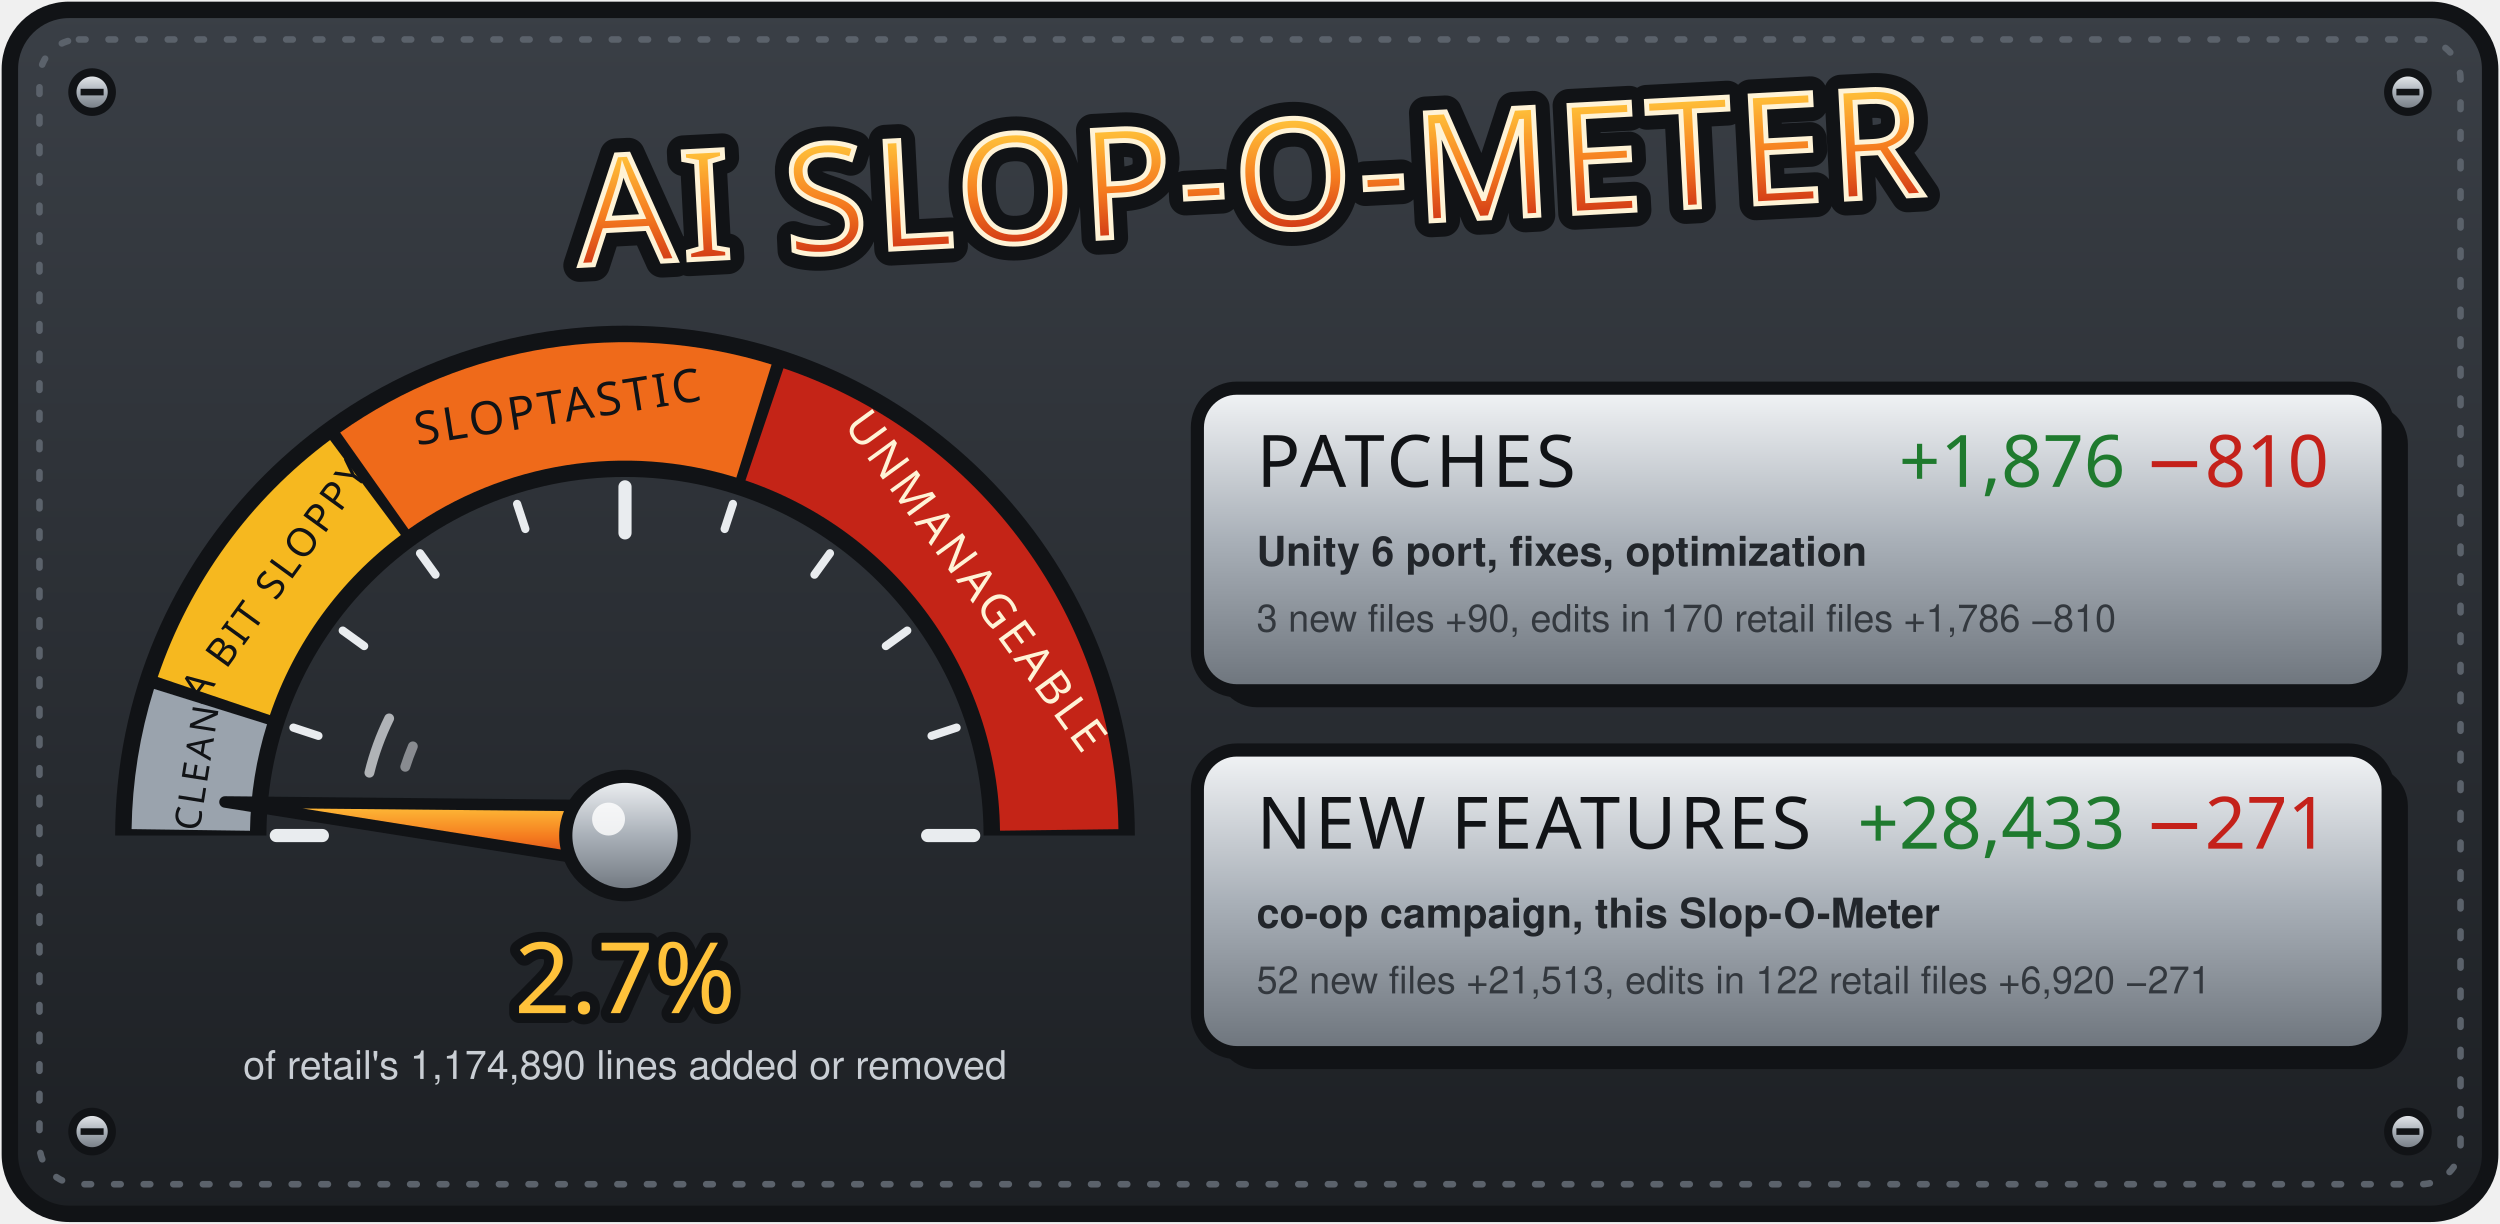
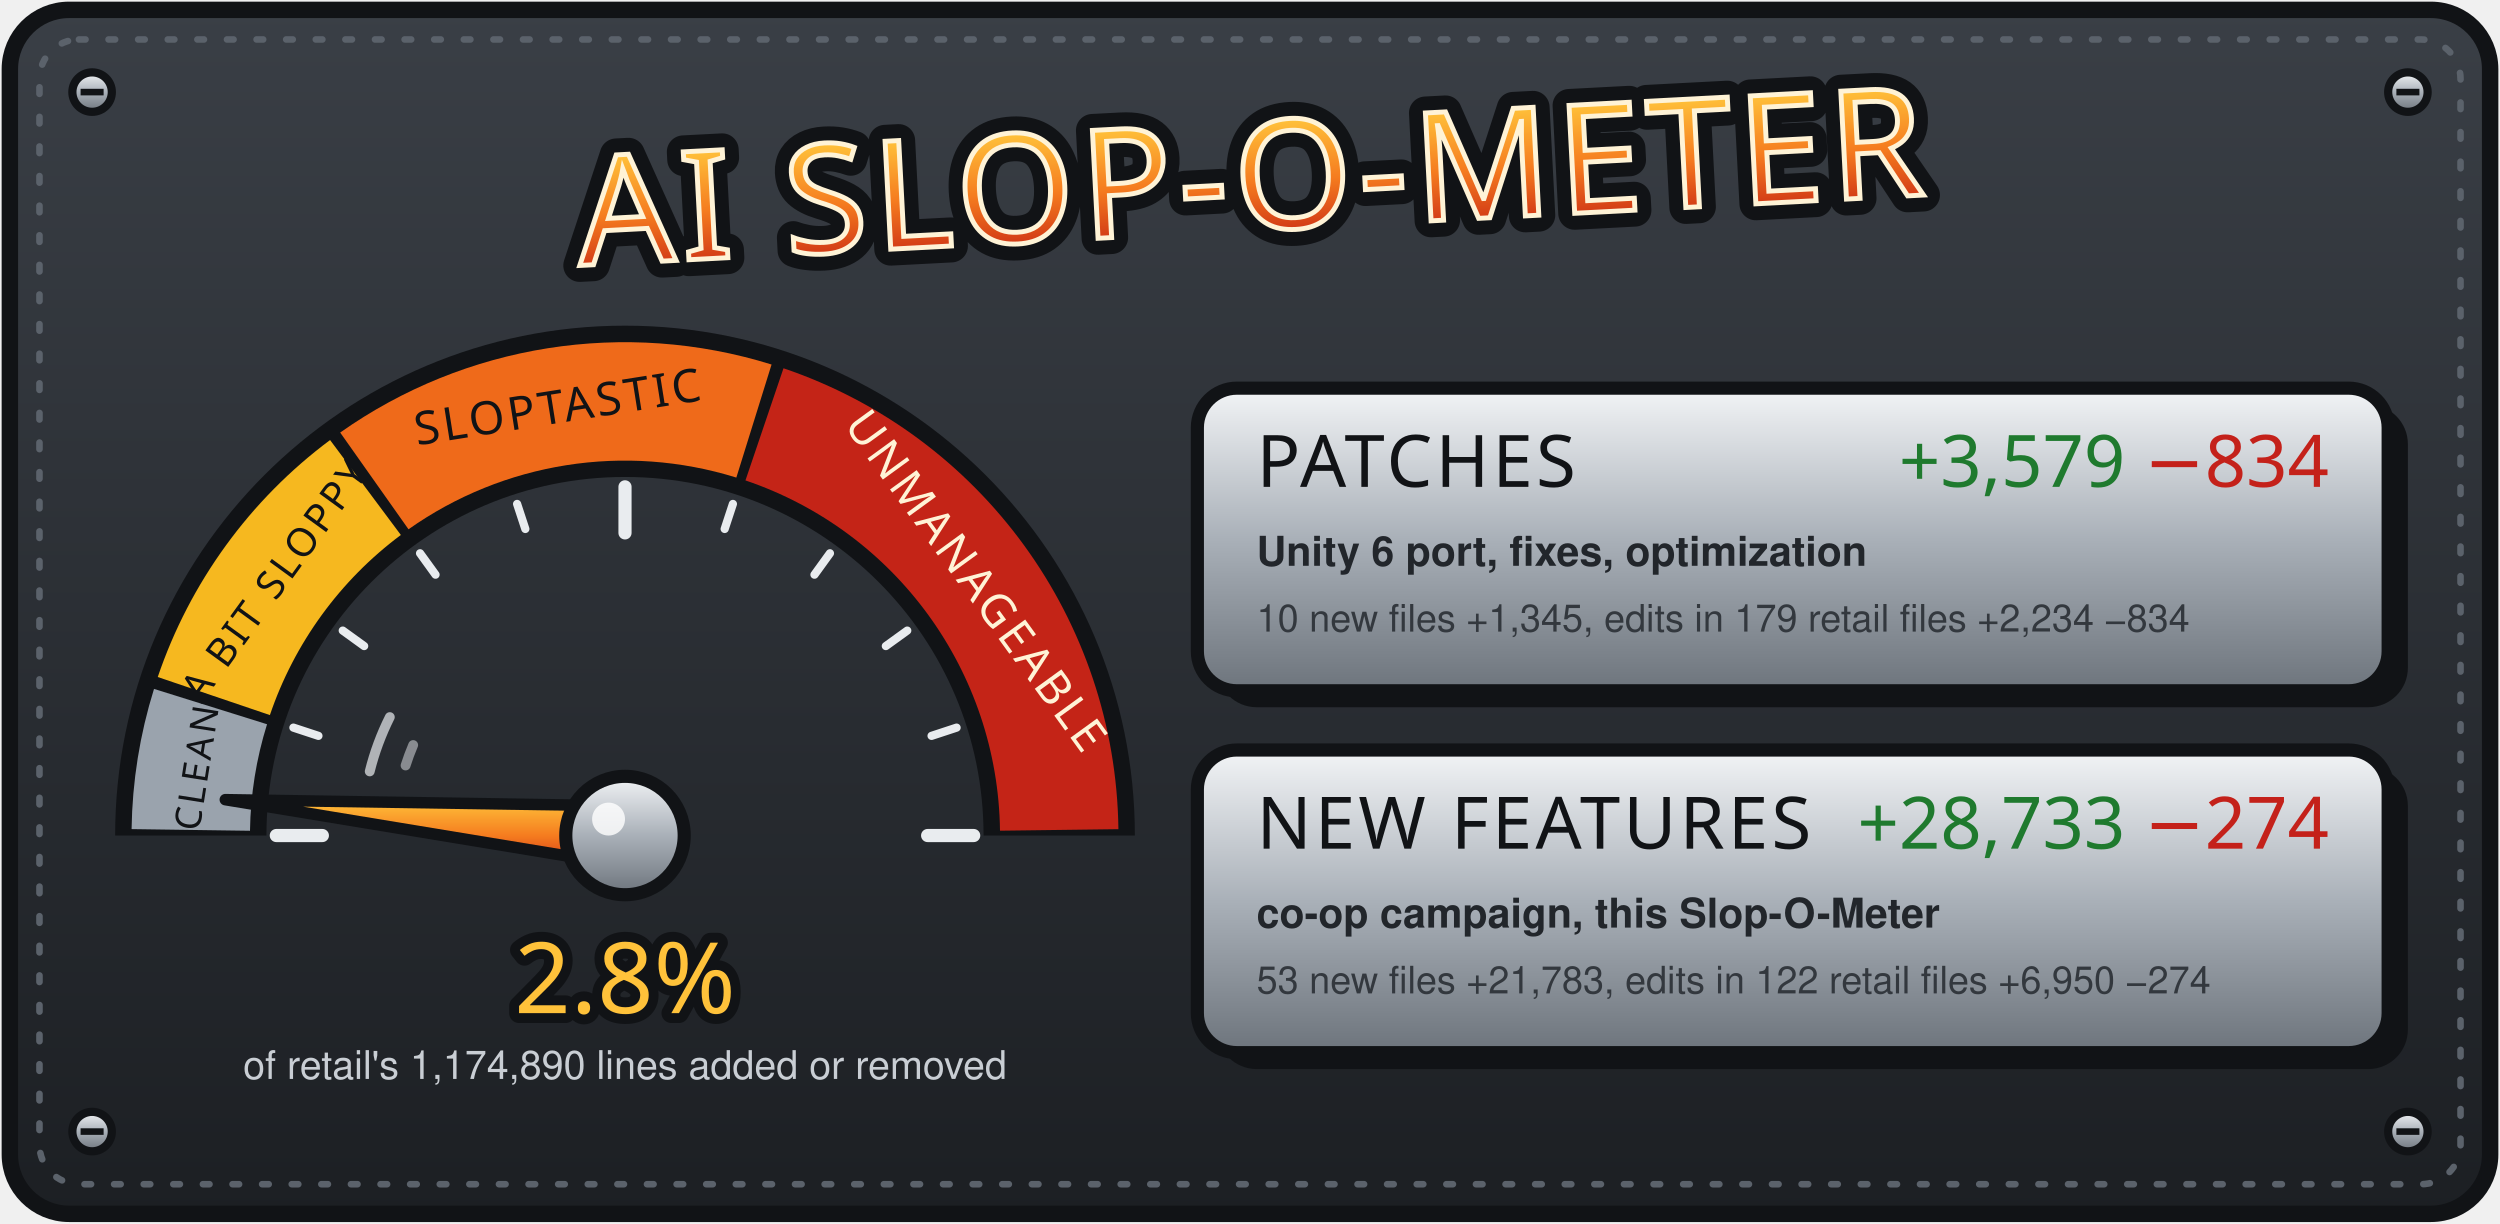
<svg xmlns="http://www.w3.org/2000/svg" viewBox="0 0 760 372" width="760" height="372" role="img" aria-labelledby="t d">
  <defs>
    <linearGradient id="steel" x1="0" y1="0" x2="0" y2="1">
      <stop offset="0" stop-color="#3a3f46" />
      <stop offset="1" stop-color="#1c1f23" />
    </linearGradient>
    <linearGradient id="chrome" x1="0" y1="0" x2="0" y2="1">
      <stop offset="0" stop-color="#f2f4f6" />
      <stop offset=".5" stop-color="#a9b0b8" />
      <stop offset="1" stop-color="#6d747c" />
    </linearGradient>
    <linearGradient id="fire" x1="0" y1="0" x2="0" y2="1">
      <stop offset="0" stop-color="#ffc23a" />
      <stop offset=".55" stop-color="#f57c1f" />
      <stop offset="1" stop-color="#d23a16" />
    </linearGradient>
  </defs>
  <rect x="3" y="3" width="754" height="366" rx="18" fill="url(#steel)" stroke="#111316" stroke-width="5" />
  <rect x="12" y="12" width="736" height="348" rx="12" fill="none" stroke="#5b626b" stroke-width="2" stroke-dasharray="2 7" stroke-linecap="round" />
  <circle cx="28" cy="28" r="6" fill="url(#chrome)" stroke="#111316" stroke-width="2.5" />
  <path d="M24.5 28h7" stroke="#111316" stroke-width="2" />
  <circle cx="732" cy="28" r="6" fill="url(#chrome)" stroke="#111316" stroke-width="2.5" />
  <path d="M728.5 28h7" stroke="#111316" stroke-width="2" />
  <circle cx="28" cy="344" r="6" fill="url(#chrome)" stroke="#111316" stroke-width="2.5" />
  <path d="M24.5 344h7" stroke="#111316" stroke-width="2" />
  <circle cx="732" cy="344" r="6" fill="url(#chrome)" stroke="#111316" stroke-width="2.5" />
  <path d="M728.5 344h7" stroke="#111316" stroke-width="2" />
  <g transform="rotate(-3 380 54)" font-family="Impact, 'Arial Black', 'Segoe UI', sans-serif">
    <text x="380" y="70" font-size="46" text-anchor="middle" fill="#111316" stroke="#111316" stroke-width="10" stroke-linejoin="round" letter-spacing="2">AI SLOP-O-METER</text>
    <text x="380" y="70" font-size="46" text-anchor="middle" fill="url(#fire)" stroke="#fff3d6" stroke-width="1.5" letter-spacing="2">AI SLOP-O-METER</text>
  </g>
  <path d="M58.0 254.0 A132 132 0 0 1 322.0 254.0" fill="none" stroke="#111316" stroke-width="46" />
  <path d="M58.0 252.3 A132 132 0 0 1 64.0 214.8" fill="none" stroke="#9aa3ad" stroke-width="36" />
  <path d="M65.0 211.6 A132 132 0 0 1 111.1 148.2" fill="none" stroke="#f6b81f" stroke-width="36" />
  <path d="M113.8 146.2 A132 132 0 0 1 229.2 128.0" fill="none" stroke="#ef6a1a" stroke-width="36" />
  <path d="M232.4 129.0 A132 132 0 0 1 322.0 252.3" fill="none" stroke="#c42417" stroke-width="36" />
  <path d="M84.0 254.0L98.0 254.0" stroke="#e9ecef" stroke-width="4" stroke-linecap="round" />
  <path d="M89.2 221.2L96.8 223.7" stroke="#e9ecef" stroke-width="2.5" stroke-linecap="round" />
  <path d="M104.2 191.7L110.7 196.4" stroke="#e9ecef" stroke-width="2.5" stroke-linecap="round" />
  <path d="M127.7 168.2L132.4 174.7" stroke="#e9ecef" stroke-width="2.5" stroke-linecap="round" />
  <path d="M157.2 153.2L159.7 160.8" stroke="#e9ecef" stroke-width="2.5" stroke-linecap="round" />
  <path d="M190.0 148.0L190.0 162.0" stroke="#e9ecef" stroke-width="4" stroke-linecap="round" />
  <path d="M222.8 153.2L220.3 160.8" stroke="#e9ecef" stroke-width="2.5" stroke-linecap="round" />
  <path d="M252.3 168.2L247.6 174.7" stroke="#e9ecef" stroke-width="2.5" stroke-linecap="round" />
  <path d="M275.8 191.7L269.3 196.4" stroke="#e9ecef" stroke-width="2.5" stroke-linecap="round" />
  <path d="M290.8 221.2L283.2 223.7" stroke="#e9ecef" stroke-width="2.5" stroke-linecap="round" />
  <path d="M296.0 254.0L282.0 254.0" stroke="#e9ecef" stroke-width="4" stroke-linecap="round" />
  <text x="59.6" y="233.4" transform="rotate(-81.0 59.6 233.4)" dy="4.0" font-size="11" text-anchor="middle" fill="#111316" font-family="Impact, 'Arial Black', 'Segoe UI', sans-serif" letter-spacing="1">CLEAN</text>
  <text x="83.2" y="176.4" transform="rotate(-54.0 83.2 176.4)" dy="4.3" font-size="12" text-anchor="middle" fill="#111316" font-family="Impact, 'Arial Black', 'Segoe UI', sans-serif" letter-spacing="1">A BIT SLOPPY</text>
  <text x="169.4" y="123.6" transform="rotate(-9.0 169.4 123.6)" dy="5.0" font-size="14" text-anchor="middle" fill="#111316" font-family="Impact, 'Arial Black', 'Segoe UI', sans-serif" letter-spacing="1">SLOPTASTIC</text>
  <text x="296.8" y="176.4" transform="rotate(54.0 296.8 176.4)" dy="5.0" font-size="14" text-anchor="middle" fill="#fff3d6" font-family="Impact, 'Arial Black', 'Segoe UI', sans-serif" letter-spacing="1">UNMANAGEABLE</text>
-   <path d="M112.3 234.9 A80 80 0 0 1 118.3 218.4" fill="none" stroke="#e9ecef" stroke-width="3" stroke-linecap="round" opacity=".7" />
-   <path d="M123.2 233.1 A70 70 0 0 1 125.5 226.9" fill="none" stroke="#e9ecef" stroke-width="3" stroke-linecap="round" opacity=".5" />
-   <path d="M190.8 245.0L68.4 243.8L189.2 263.0Z" fill="url(#fire)" stroke="#111316" stroke-width="3.5" stroke-linejoin="round" />
+   <path d="M112.4 234.5 A80 80 0 0 1 118.5 218.0" fill="none" stroke="#e9ecef" stroke-width="3" stroke-linecap="round" opacity=".7" />
+   <path d="M123.3 232.7 A70 70 0 0 1 125.6 226.5" fill="none" stroke="#e9ecef" stroke-width="3" stroke-linecap="round" opacity=".5" />
+   <path d="M190.8 245.0L68.5 243.1L189.2 263.0Z" fill="url(#fire)" stroke="#111316" stroke-width="3.5" stroke-linejoin="round" />
  <circle cx="190" cy="254" r="18" fill="url(#chrome)" stroke="#111316" stroke-width="4" />
  <circle cx="185" cy="249" r="5" fill="#ffffff" opacity=".8" />
-   <text x="190" y="308" font-size="30" text-anchor="middle" fill="#ffc23a" stroke="#111316" stroke-width="6" paint-order="stroke" stroke-linejoin="round" font-family="Impact, 'Arial Black', 'Segoe UI', sans-serif">2.7%</text>
+   <text x="190" y="308" font-size="30" text-anchor="middle" fill="#ffc23a" stroke="#111316" stroke-width="6" paint-order="stroke" stroke-linejoin="round" font-family="Impact, 'Arial Black', 'Segoe UI', sans-serif">2.8%</text>
  <text x="190" y="328" font-size="12" text-anchor="middle" fill="#c9ced4" font-family="Segoe UI, Helvetica, Arial, sans-serif">of retail's 1,174,890 lines added or removed</text>
  <rect x="370" y="123" width="362" height="92" rx="12" fill="#111316" />
  <rect x="364" y="118" width="362" height="92" rx="12" fill="url(#chrome)" stroke="#111316" stroke-width="4" />
  <text x="382" y="148" font-size="22" fill="#111316" font-family="Impact, 'Arial Black', 'Segoe UI', sans-serif" letter-spacing="1">PATCHES</text>
-   <text x="708" y="148" font-size="22" text-anchor="end" fill="#1f7a2e" font-family="Impact, 'Arial Black', 'Segoe UI', sans-serif">+1,876  <tspan fill="#c4211a">−810</tspan>
+   <text x="708" y="148" font-size="22" text-anchor="end" fill="#1f7a2e" font-family="Impact, 'Arial Black', 'Segoe UI', sans-serif">+3,579  <tspan fill="#c4211a">−834</tspan>
  </text>
  <text x="382" y="172" font-size="12.5" font-weight="600" fill="#22262b" font-family="Segoe UI, Helvetica, Arial, sans-serif">Unity 6 port, fixes, optimization</text>
-   <text x="382" y="192" font-size="11.5" fill="#33383e" font-family="Segoe UI, Helvetica, Arial, sans-serif">3 new files +90, edits in 170 retail files +1,786 −810</text>
+   <text x="382" y="192" font-size="11.5" fill="#33383e" font-family="Segoe UI, Helvetica, Arial, sans-serif">10 new files +1,345, edits in 179 retail files +2,234 −834</text>
  <rect x="370" y="233" width="362" height="92" rx="12" fill="#111316" />
  <rect x="364" y="228" width="362" height="92" rx="12" fill="url(#chrome)" stroke="#111316" stroke-width="4" />
  <text x="382" y="258" font-size="22" fill="#111316" font-family="Impact, 'Arial Black', 'Segoe UI', sans-serif" letter-spacing="1">NEW FEATURES</text>
-   <text x="708" y="258" font-size="22" text-anchor="end" fill="#1f7a2e" font-family="Impact, 'Arial Black', 'Segoe UI', sans-serif">+28,433  <tspan fill="#c4211a">−271</tspan>
+   <text x="708" y="258" font-size="22" text-anchor="end" fill="#1f7a2e" font-family="Impact, 'Arial Black', 'Segoe UI', sans-serif">+28,733  <tspan fill="#c4211a">−274</tspan>
  </text>
  <text x="382" y="282" font-size="12.5" font-weight="600" fill="#22262b" font-family="Segoe UI, Helvetica, Arial, sans-serif">co-op campaign, this Slop-O-Meter</text>
-   <text x="382" y="302" font-size="11.5" fill="#33383e" font-family="Segoe UI, Helvetica, Arial, sans-serif">52 new files +21,513, edits in 122 retail files +6,920 −271</text>
+   <text x="382" y="302" font-size="11.5" fill="#33383e" font-family="Segoe UI, Helvetica, Arial, sans-serif">53 new files +21,783, edits in 122 retail files +6,950 −274</text>
</svg>
